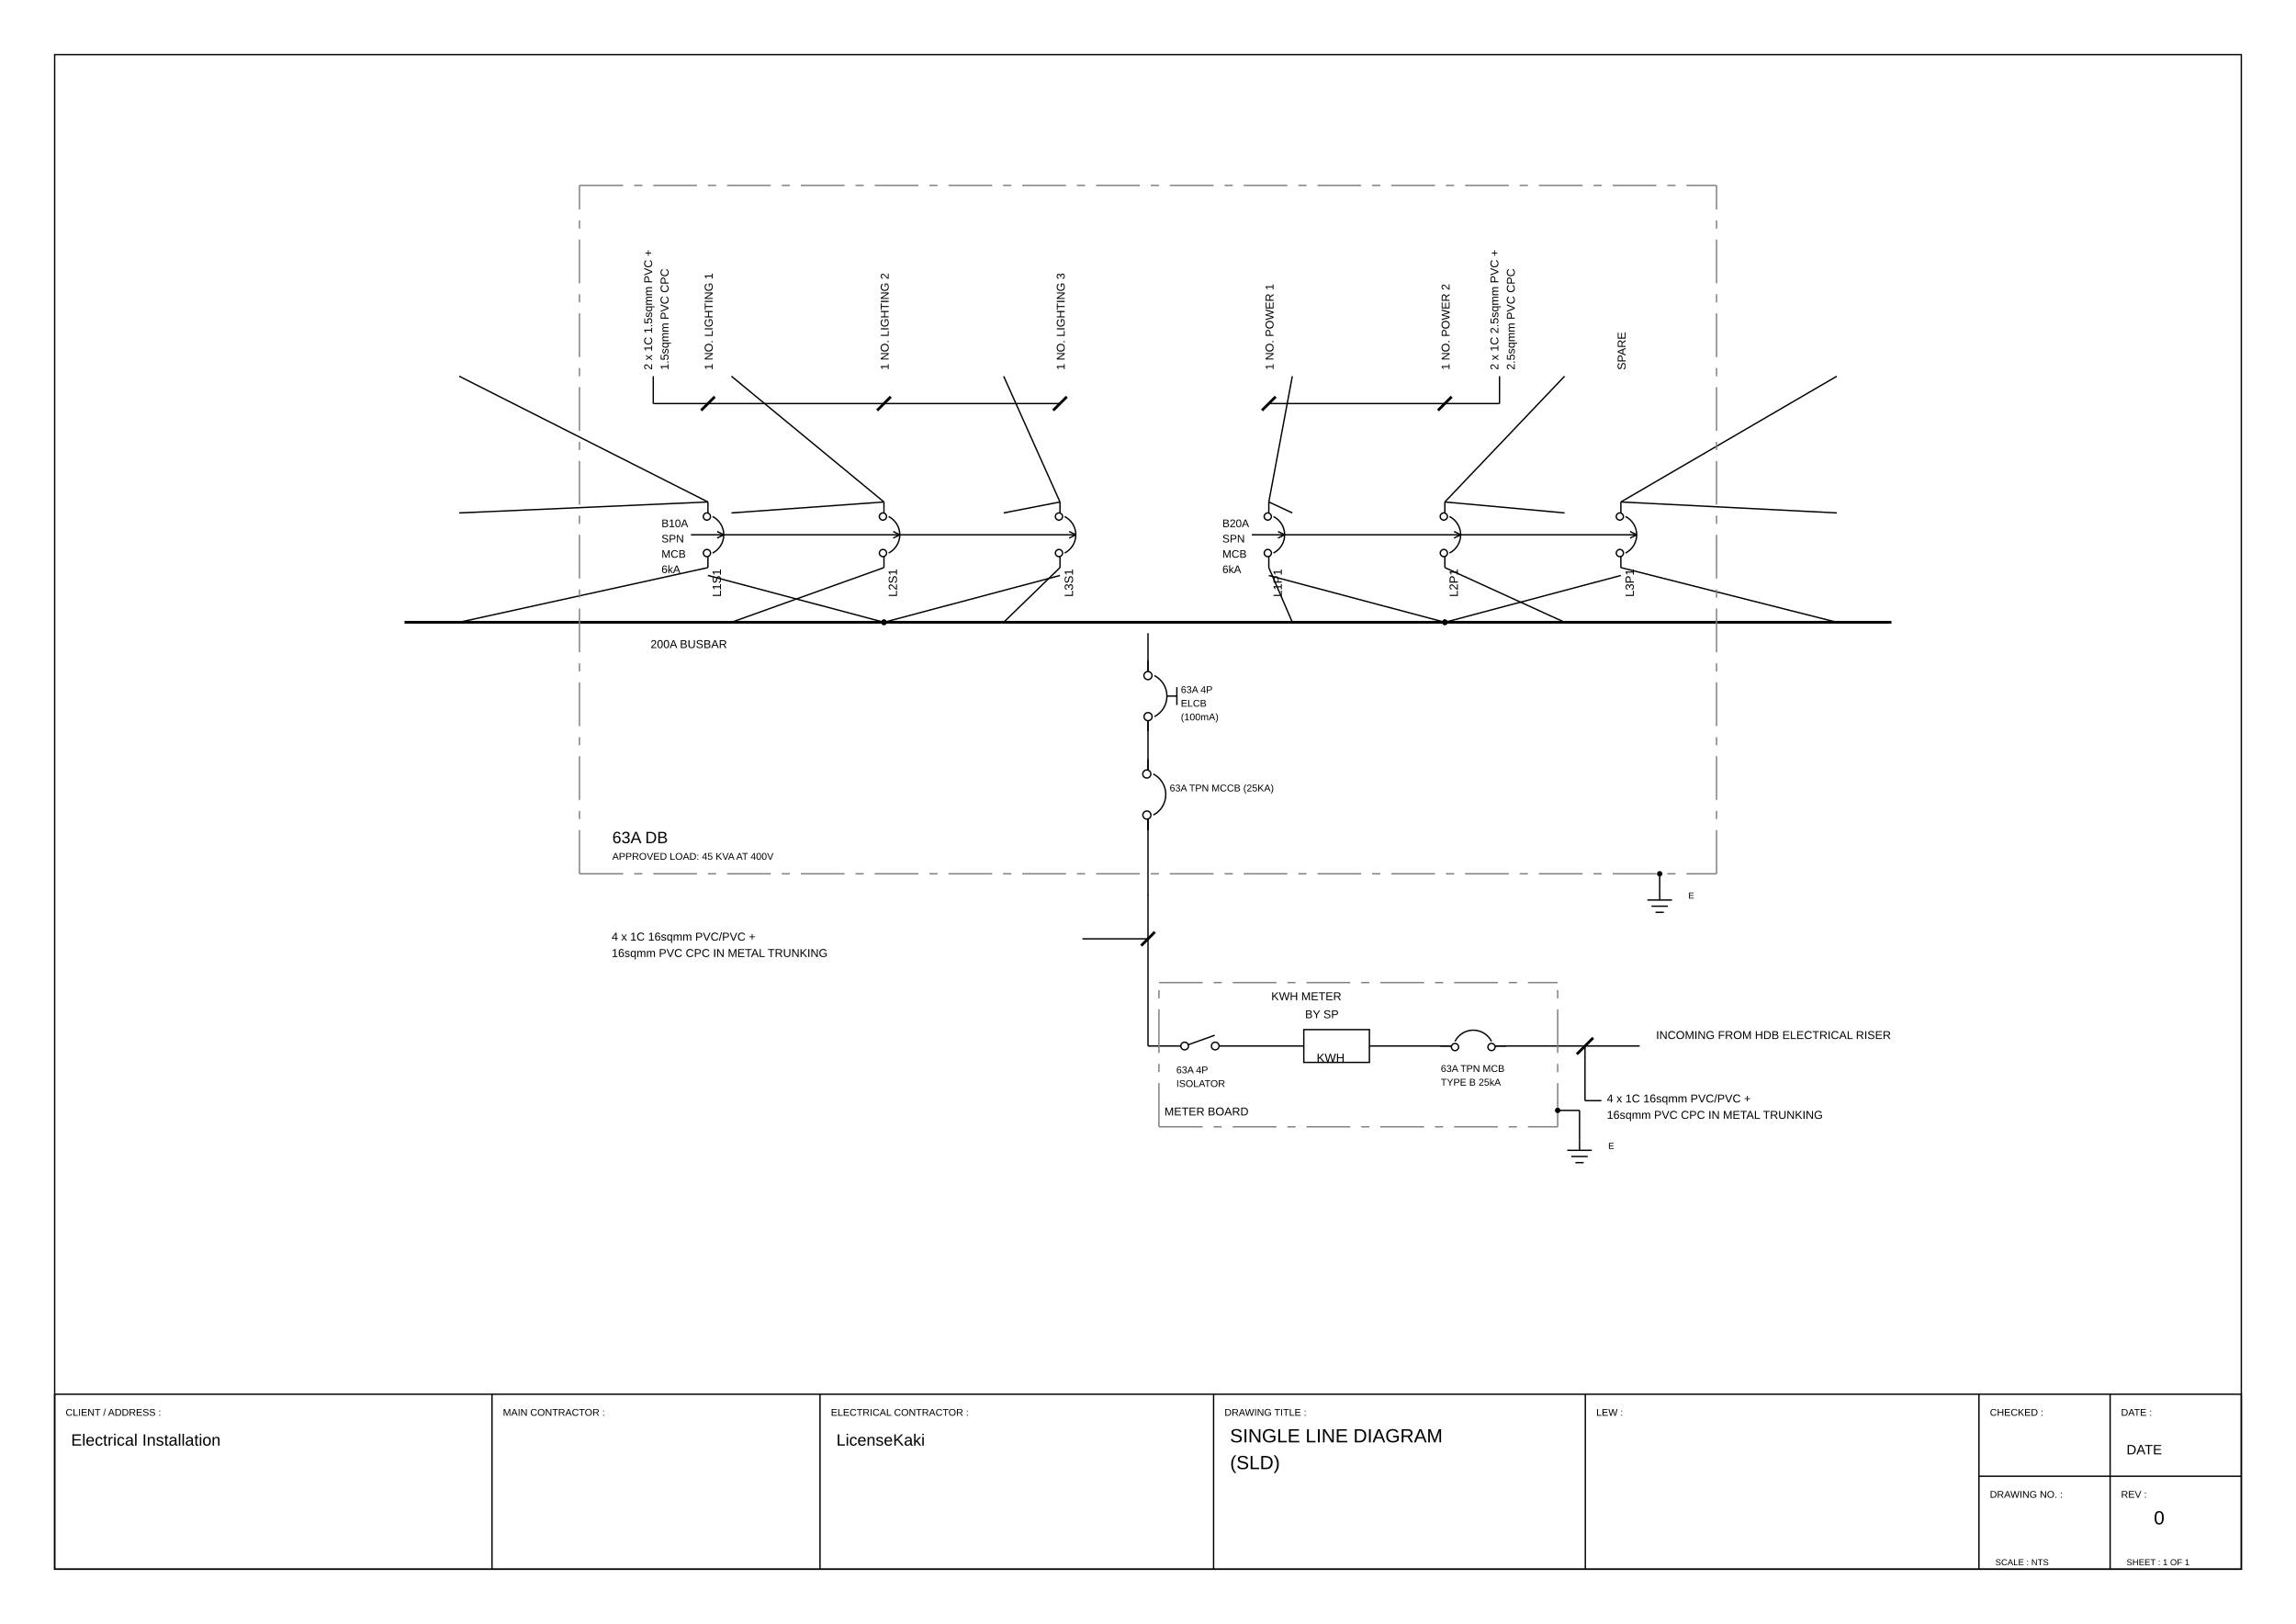
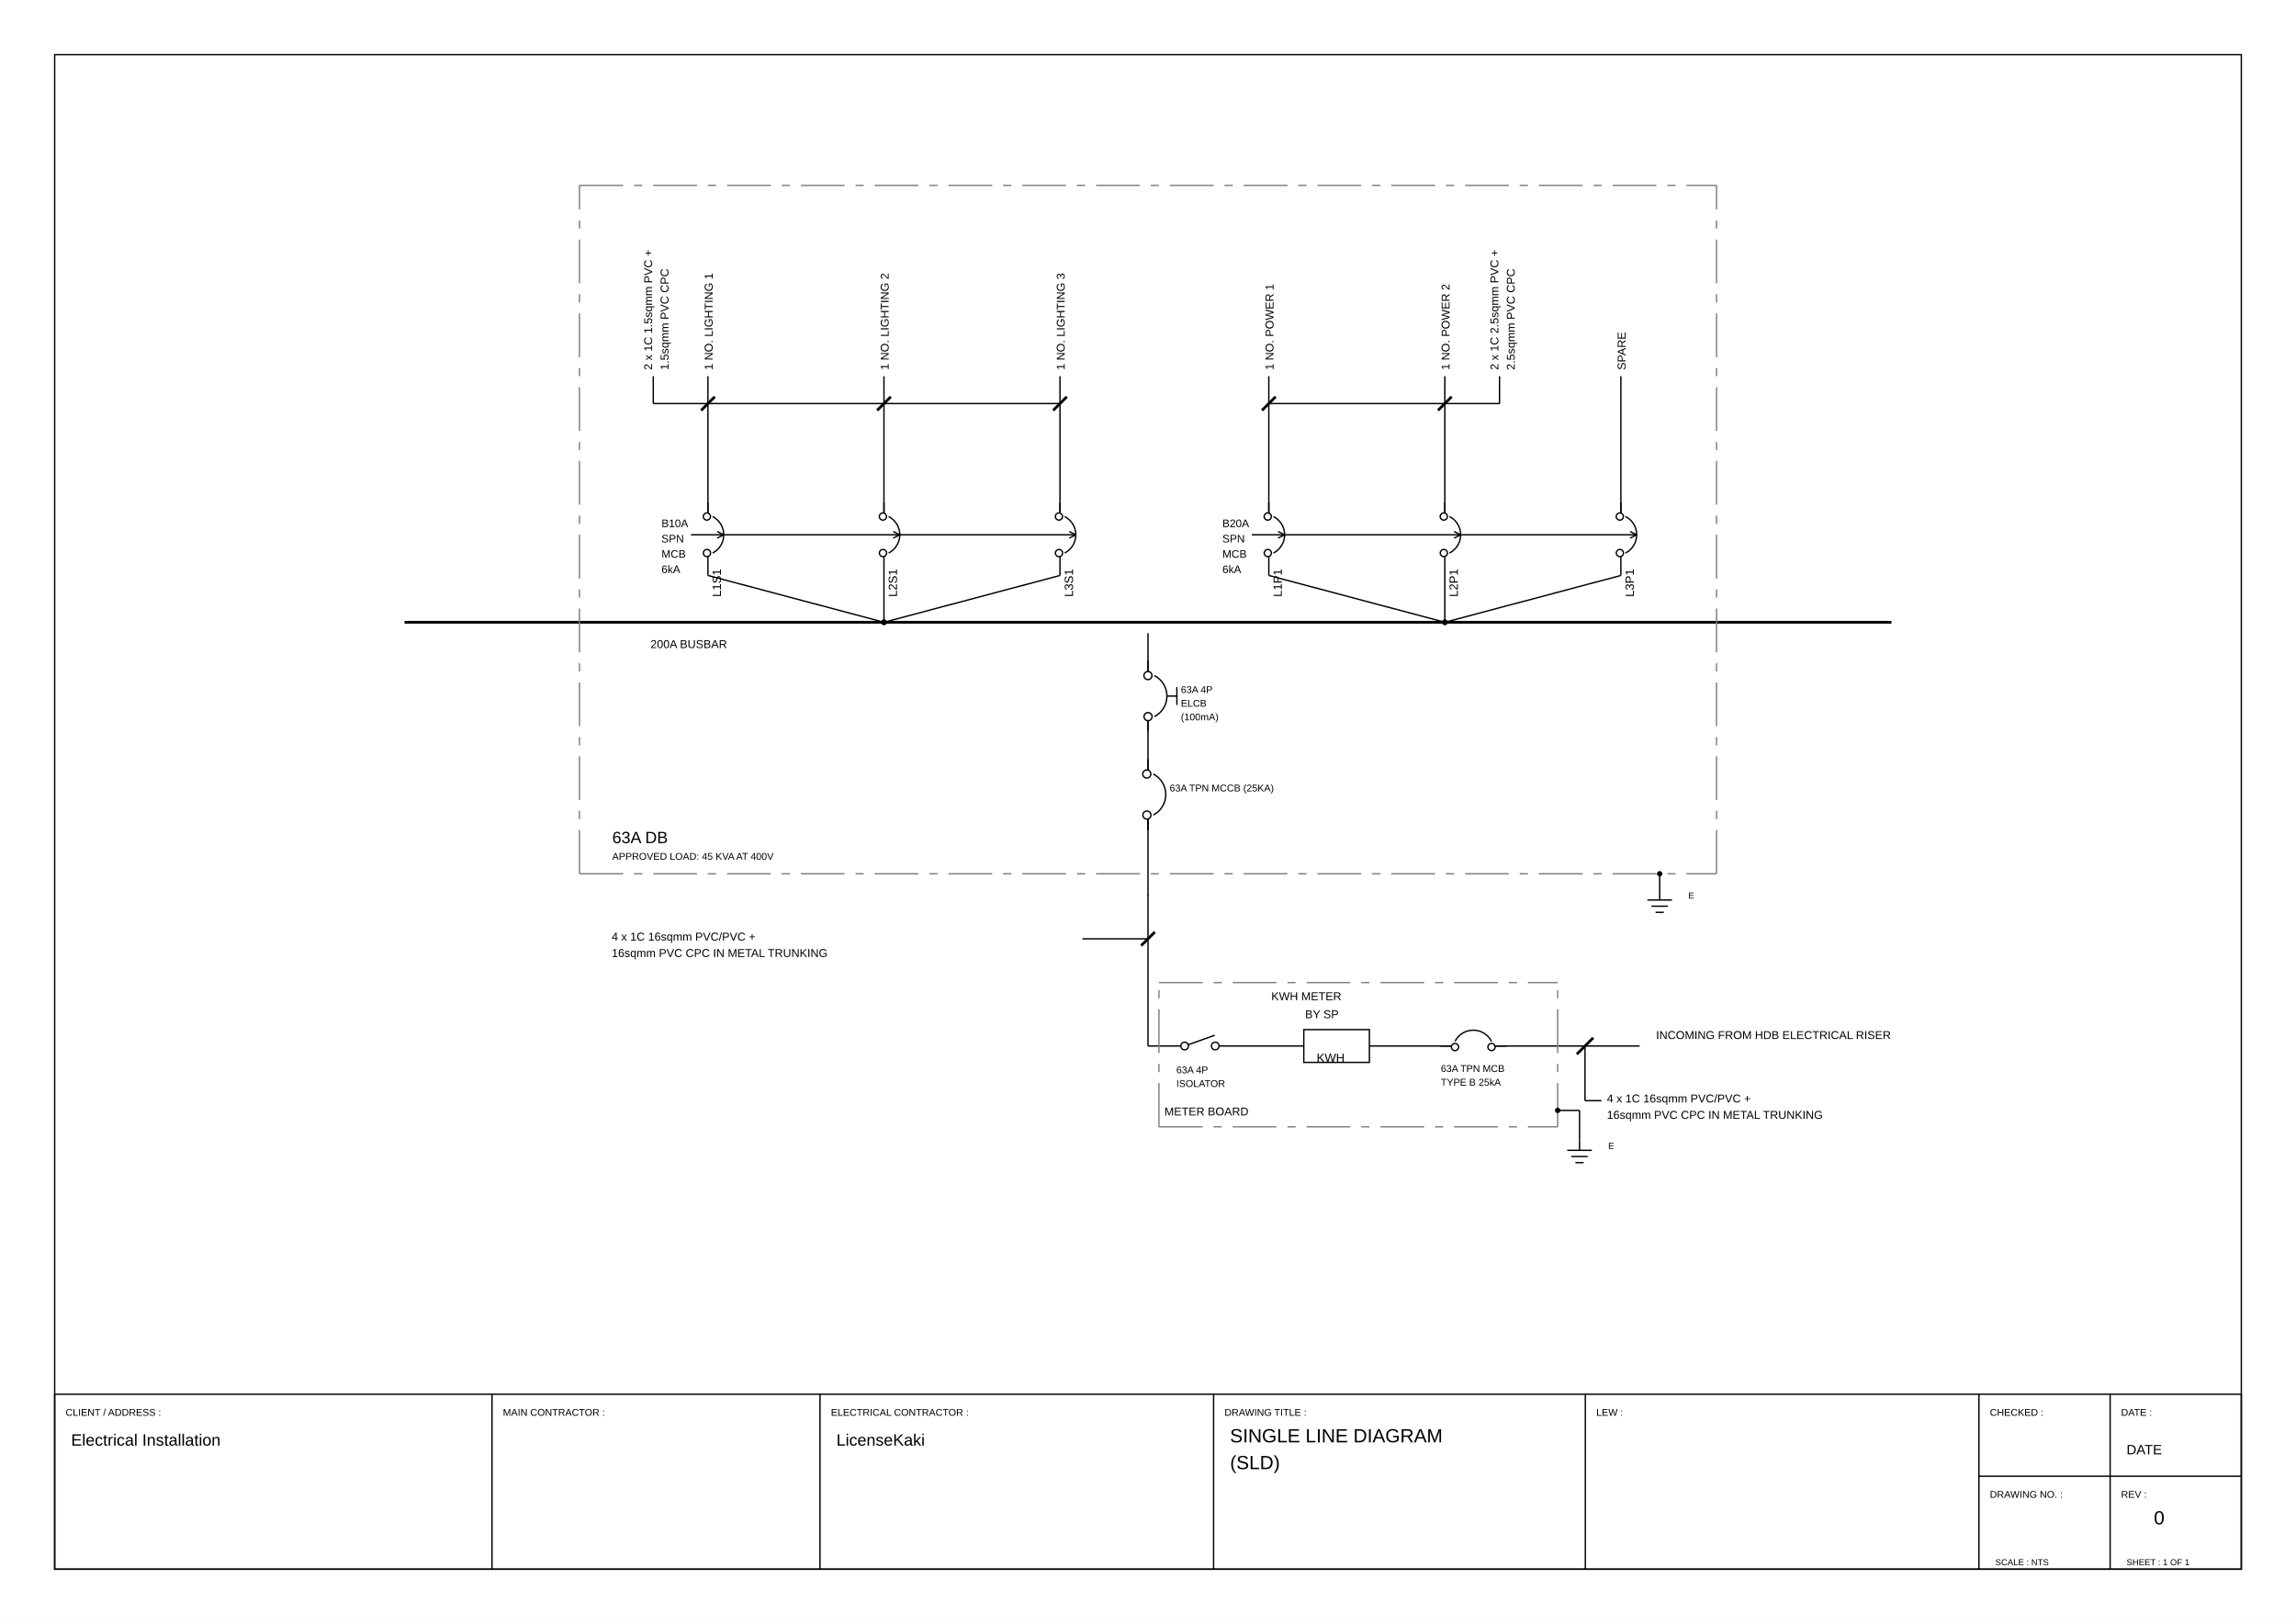
<svg xmlns="http://www.w3.org/2000/svg" viewBox="0 0 420.0 297.0" width="420.0mm" height="297.0mm">
  <rect width="420.0" height="297.0" fill="white" />
  <polygon points="10.00,287.00 410.00,287.00 410.00,10.00 10.00,10.00" stroke="#000000" stroke-width="0.25" fill="none" />
  <polygon points="10.00,287.00 410.00,287.00 410.00,255.00 10.00,255.00" stroke="#000000" stroke-width="0.25" fill="none" />
  <line x1="90.00" y1="255.00" x2="90.00" y2="287.00" stroke="#000000" stroke-width="0.25" fill="none" />
  <line x1="150.00" y1="255.00" x2="150.00" y2="287.00" stroke="#000000" stroke-width="0.25" fill="none" />
  <line x1="222.00" y1="255.00" x2="222.00" y2="287.00" stroke="#000000" stroke-width="0.25" fill="none" />
  <line x1="290.00" y1="255.00" x2="290.00" y2="287.00" stroke="#000000" stroke-width="0.25" fill="none" />
  <line x1="362.00" y1="255.00" x2="362.00" y2="287.00" stroke="#000000" stroke-width="0.25" fill="none" />
  <line x1="362.00" y1="270.00" x2="410.00" y2="270.00" stroke="#000000" stroke-width="0.25" fill="none" />
  <line x1="386.00" y1="255.00" x2="386.00" y2="287.00" stroke="#000000" stroke-width="0.25" fill="none" />
  <text x="12.00" y="258.94" font-family="Arial, Helvetica, sans-serif" font-size="1.8" fill="#000000">CLIENT / ADDRESS :</text>
  <text x="92.00" y="258.94" font-family="Arial, Helvetica, sans-serif" font-size="1.8" fill="#000000">MAIN CONTRACTOR :</text>
  <text x="152.00" y="258.94" font-family="Arial, Helvetica, sans-serif" font-size="1.8" fill="#000000">ELECTRICAL CONTRACTOR :</text>
  <text x="224.00" y="258.94" font-family="Arial, Helvetica, sans-serif" font-size="1.8" fill="#000000">DRAWING TITLE :</text>
  <text x="292.00" y="258.94" font-family="Arial, Helvetica, sans-serif" font-size="1.8" fill="#000000">LEW :</text>
  <text x="364.00" y="258.94" font-family="Arial, Helvetica, sans-serif" font-size="1.8" fill="#000000">CHECKED :</text>
  <text x="388.00" y="258.94" font-family="Arial, Helvetica, sans-serif" font-size="1.8" fill="#000000">DATE :</text>
  <text x="364.00" y="273.94" font-family="Arial, Helvetica, sans-serif" font-size="1.8" fill="#000000">DRAWING NO. :</text>
  <text x="388.00" y="273.94" font-family="Arial, Helvetica, sans-serif" font-size="1.8" fill="#000000">REV :</text>
  <circle cx="222.30" cy="191.31" r="0.70" stroke="#000000" stroke-width="0.25" fill="none" />
  <circle cx="216.70" cy="191.31" r="0.70" stroke="#000000" stroke-width="0.25" fill="none" />
  <polyline points="217.36,191.08 222.21,189.34" stroke="#000000" stroke-width="0.25" fill="none" />
  <text x="215.18" y="196.30" font-family="Arial, Helvetica, sans-serif" font-size="1.8" fill="#000000">
    <tspan x="215.18">63A 4P</tspan>
    <tspan x="215.18" dy="2.5">ISOLATOR</tspan>
  </text>
  <polygon points="238.50,188.31 250.50,188.31 250.50,194.31 238.50,194.31" stroke="#000000" stroke-width="0.25" fill="none" />
  <text x="240.84" y="194.23" font-family="Arial, Helvetica, sans-serif" font-size="2.2" fill="#000000">KWH</text>
  <text x="232.55" y="182.93" font-family="Arial, Helvetica, sans-serif" font-size="2.1" fill="#000000">KWH METER</text>
  <text x="238.74" y="186.23" font-family="Arial, Helvetica, sans-serif" font-size="2.1" fill="#000000">BY SP</text>
  <path d="M 272.84,190.46 A 3.75,3.75 0 0,0 266.16,190.46" stroke="#000000" stroke-width="0.25" fill="none" />
  <circle cx="266.16" cy="191.50" r="0.66" stroke="#000000" stroke-width="0.25" fill="none" />
  <circle cx="272.84" cy="191.49" r="0.66" stroke="#000000" stroke-width="0.25" fill="none" />
  <line x1="265.50" y1="191.31" x2="263.50" y2="191.31" stroke="#000000" stroke-width="0.25" fill="none" />
  <line x1="273.50" y1="191.31" x2="275.50" y2="191.31" stroke="#000000" stroke-width="0.25" fill="none" />
  <text x="263.56" y="196.05" font-family="Arial, Helvetica, sans-serif" font-size="1.8" fill="#000000">
    <tspan x="263.56">63A TPN MCB</tspan>
    <tspan x="263.56" dy="2.5">TYPE B 25kA</tspan>
  </text>
  <text x="302.94" y="190.03" font-family="Arial, Helvetica, sans-serif" font-size="2.1" fill="#000000">INCOMING FROM HDB ELECTRICAL RISER</text>
  <text x="293.94" y="201.63" font-family="Arial, Helvetica, sans-serif" font-size="2.1" fill="#000000">
    <tspan x="293.94">4 x 1C 16sqmm PVC/PVC +</tspan>
    <tspan x="293.94" dy="3.0">16sqmm PVC CPC IN METAL TRUNKING</tspan>
  </text>
  <text x="213.00" y="204.01" font-family="Arial, Helvetica, sans-serif" font-size="2.1" fill="#000000">METER BOARD</text>
  <line x1="288.94" y1="208.59" x2="288.94" y2="210.39" stroke="#000000" stroke-width="0.25" fill="none" />
  <line x1="286.69" y1="210.39" x2="291.19" y2="210.39" stroke="#000000" stroke-width="0.25" fill="none" />
  <line x1="287.44" y1="211.52" x2="290.44" y2="211.52" stroke="#000000" stroke-width="0.25" fill="none" />
  <line x1="288.19" y1="212.64" x2="289.69" y2="212.64" stroke="#000000" stroke-width="0.25" fill="none" />
  <text x="294.19" y="210.12" font-family="Arial, Helvetica, sans-serif" font-size="1.6" fill="#000000">E</text>
  <path d="M 210.96,149.07 A 4.22,4.22 0 0,0 210.96,141.56" stroke="#000000" stroke-width="0.25" fill="none" />
  <circle cx="209.78" cy="141.56" r="0.74" stroke="#000000" stroke-width="0.25" fill="none" />
  <circle cx="209.80" cy="149.07" r="0.74" stroke="#000000" stroke-width="0.25" fill="none" />
  <line x1="210.00" y1="149.81" x2="210.00" y2="151.81" stroke="#000000" stroke-width="0.25" fill="none" />
  <line x1="210.00" y1="140.81" x2="210.00" y2="138.81" stroke="#000000" stroke-width="0.25" fill="none" />
  <text x="213.96" y="144.75" font-family="Arial, Helvetica, sans-serif" font-size="1.8" fill="#000000">63A TPN MCCB (25KA)</text>
  <path d="M 211.17,131.07 A 4.22,4.22 0 0,0 211.17,123.56" stroke="#000000" stroke-width="0.25" fill="none" />
  <circle cx="209.99" cy="123.56" r="0.74" stroke="#000000" stroke-width="0.25" fill="none" />
  <circle cx="210.01" cy="131.07" r="0.74" stroke="#000000" stroke-width="0.25" fill="none" />
  <line x1="213.47" y1="127.31" x2="215.28" y2="127.31" stroke="#000000" stroke-width="0.25" fill="none" />
  <line x1="215.28" y1="128.95" x2="215.28" y2="125.67" stroke="#000000" stroke-width="0.25" fill="none" />
  <line x1="210.00" y1="131.81" x2="210.00" y2="133.81" stroke="#000000" stroke-width="0.25" fill="none" />
  <line x1="210.00" y1="122.81" x2="210.00" y2="120.81" stroke="#000000" stroke-width="0.25" fill="none" />
  <text x="216.01" y="126.75" font-family="Arial, Helvetica, sans-serif" font-size="1.8" fill="#000000">
    <tspan x="216.01">63A 4P</tspan>
    <tspan x="216.01" dy="2.5">ELCB </tspan>
    <tspan x="216.01" dy="2.5">(100mA)</tspan>
  </text>
  <line x1="74.00" y1="113.81" x2="346.00" y2="113.81" stroke="#000000" stroke-width="0.50" fill="none" />
  <text x="119.00" y="118.53" font-family="Arial, Helvetica, sans-serif" font-size="2.1" fill="#000000">200A BUSBAR</text>
  <text x="131.00" y="110.07" font-family="Arial, Helvetica, sans-serif" font-size="2.2" fill="#000000" transform="rotate(-90.0,131.00,109.19)">L1S1</text>
  <path d="M 130.35,101.15 A 3.75,3.75 0 0,0 130.35,94.47" stroke="#000000" stroke-width="0.25" fill="none" />
  <circle cx="129.31" cy="94.47" r="0.66" stroke="#000000" stroke-width="0.25" fill="none" />
  <circle cx="129.32" cy="101.15" r="0.66" stroke="#000000" stroke-width="0.25" fill="none" />
  <line x1="129.50" y1="101.81" x2="129.50" y2="103.81" stroke="#000000" stroke-width="0.25" fill="none" />
  <line x1="129.50" y1="93.81" x2="129.50" y2="91.81" stroke="#000000" stroke-width="0.25" fill="none" />
  <line x1="126.39" y1="97.81" x2="132.39" y2="97.81" stroke="#000000" stroke-width="0.25" fill="none" />
  <line x1="132.39" y1="97.81" x2="131.19" y2="97.21" stroke="#000000" stroke-width="0.25" fill="none" />
  <line x1="132.39" y1="97.81" x2="131.19" y2="98.41" stroke="#000000" stroke-width="0.25" fill="none" />
  <text x="121.00" y="96.41" font-family="Arial, Helvetica, sans-serif" font-size="2.0" fill="#000000">
    <tspan x="121.00">B10A</tspan>
    <tspan x="121.00" dy="2.8">SPN</tspan>
    <tspan x="121.00" dy="2.8">MCB</tspan>
    <tspan x="121.00" dy="2.8">6kA</tspan>
  </text>
  <text x="129.50" y="68.53" font-family="Arial, Helvetica, sans-serif" font-size="2.1" fill="#000000" transform="rotate(-90.0,129.50,67.67)">1 NO. LIGHTING 1</text>
  <text x="163.20" y="110.07" font-family="Arial, Helvetica, sans-serif" font-size="2.2" fill="#000000" transform="rotate(-90.0,163.20,109.19)">L2S1</text>
  <path d="M 162.55,101.15 A 3.75,3.75 0 0,0 162.55,94.47" stroke="#000000" stroke-width="0.25" fill="none" />
  <circle cx="161.51" cy="94.47" r="0.66" stroke="#000000" stroke-width="0.25" fill="none" />
  <circle cx="161.52" cy="101.15" r="0.66" stroke="#000000" stroke-width="0.25" fill="none" />
  <line x1="161.70" y1="101.81" x2="161.70" y2="103.81" stroke="#000000" stroke-width="0.25" fill="none" />
  <line x1="161.70" y1="93.81" x2="161.70" y2="91.81" stroke="#000000" stroke-width="0.25" fill="none" />
  <line x1="132.39" y1="97.81" x2="164.59" y2="97.81" stroke="#000000" stroke-width="0.25" fill="none" />
  <line x1="164.59" y1="97.81" x2="163.39" y2="97.21" stroke="#000000" stroke-width="0.25" fill="none" />
  <line x1="164.59" y1="97.81" x2="163.39" y2="98.41" stroke="#000000" stroke-width="0.25" fill="none" />
  <text x="161.70" y="68.53" font-family="Arial, Helvetica, sans-serif" font-size="2.1" fill="#000000" transform="rotate(-90.0,161.70,67.67)">1 NO. LIGHTING 2</text>
  <text x="195.40" y="110.07" font-family="Arial, Helvetica, sans-serif" font-size="2.2" fill="#000000" transform="rotate(-90.0,195.40,109.19)">L3S1</text>
  <path d="M 194.75,101.15 A 3.75,3.75 0 0,0 194.75,94.47" stroke="#000000" stroke-width="0.25" fill="none" />
  <circle cx="193.71" cy="94.47" r="0.66" stroke="#000000" stroke-width="0.25" fill="none" />
  <circle cx="193.72" cy="101.15" r="0.66" stroke="#000000" stroke-width="0.25" fill="none" />
  <line x1="193.90" y1="101.81" x2="193.90" y2="103.81" stroke="#000000" stroke-width="0.25" fill="none" />
  <line x1="193.90" y1="93.81" x2="193.90" y2="91.81" stroke="#000000" stroke-width="0.25" fill="none" />
  <line x1="164.59" y1="97.81" x2="196.79" y2="97.81" stroke="#000000" stroke-width="0.25" fill="none" />
  <line x1="196.79" y1="97.81" x2="195.59" y2="97.21" stroke="#000000" stroke-width="0.25" fill="none" />
  <line x1="196.79" y1="97.81" x2="195.59" y2="98.41" stroke="#000000" stroke-width="0.25" fill="none" />
  <text x="193.90" y="68.53" font-family="Arial, Helvetica, sans-serif" font-size="2.1" fill="#000000" transform="rotate(-90.0,193.90,67.67)">1 NO. LIGHTING 3</text>
  <text x="233.60" y="110.07" font-family="Arial, Helvetica, sans-serif" font-size="2.2" fill="#000000" transform="rotate(-90.0,233.60,109.19)">L1P1</text>
  <path d="M 232.95,101.15 A 3.75,3.75 0 0,0 232.95,94.47" stroke="#000000" stroke-width="0.25" fill="none" />
  <circle cx="231.91" cy="94.47" r="0.66" stroke="#000000" stroke-width="0.25" fill="none" />
  <circle cx="231.92" cy="101.15" r="0.66" stroke="#000000" stroke-width="0.25" fill="none" />
  <line x1="232.10" y1="101.81" x2="232.10" y2="103.81" stroke="#000000" stroke-width="0.25" fill="none" />
  <line x1="232.10" y1="93.81" x2="232.10" y2="91.81" stroke="#000000" stroke-width="0.25" fill="none" />
  <line x1="228.99" y1="97.81" x2="234.99" y2="97.81" stroke="#000000" stroke-width="0.25" fill="none" />
  <line x1="234.99" y1="97.81" x2="233.79" y2="97.21" stroke="#000000" stroke-width="0.25" fill="none" />
  <line x1="234.99" y1="97.81" x2="233.79" y2="98.41" stroke="#000000" stroke-width="0.25" fill="none" />
  <text x="223.60" y="96.41" font-family="Arial, Helvetica, sans-serif" font-size="2.0" fill="#000000">
    <tspan x="223.60">B20A</tspan>
    <tspan x="223.60" dy="2.8">SPN</tspan>
    <tspan x="223.60" dy="2.8">MCB</tspan>
    <tspan x="223.60" dy="2.8">6kA</tspan>
  </text>
  <text x="232.10" y="68.53" font-family="Arial, Helvetica, sans-serif" font-size="2.1" fill="#000000" transform="rotate(-90.0,232.10,67.67)">1 NO. POWER 1</text>
  <text x="265.80" y="110.07" font-family="Arial, Helvetica, sans-serif" font-size="2.2" fill="#000000" transform="rotate(-90.0,265.80,109.19)">L2P1</text>
  <path d="M 265.15,101.15 A 3.75,3.75 0 0,0 265.15,94.47" stroke="#000000" stroke-width="0.25" fill="none" />
  <circle cx="264.11" cy="94.47" r="0.66" stroke="#000000" stroke-width="0.25" fill="none" />
  <circle cx="264.12" cy="101.15" r="0.66" stroke="#000000" stroke-width="0.25" fill="none" />
  <line x1="264.30" y1="101.81" x2="264.30" y2="103.81" stroke="#000000" stroke-width="0.25" fill="none" />
  <line x1="264.30" y1="93.81" x2="264.30" y2="91.81" stroke="#000000" stroke-width="0.25" fill="none" />
  <line x1="234.99" y1="97.81" x2="267.19" y2="97.81" stroke="#000000" stroke-width="0.25" fill="none" />
  <line x1="267.19" y1="97.81" x2="265.99" y2="97.21" stroke="#000000" stroke-width="0.25" fill="none" />
  <line x1="267.19" y1="97.81" x2="265.99" y2="98.41" stroke="#000000" stroke-width="0.25" fill="none" />
  <text x="264.30" y="68.53" font-family="Arial, Helvetica, sans-serif" font-size="2.1" fill="#000000" transform="rotate(-90.0,264.30,67.67)">1 NO. POWER 2</text>
  <text x="298.00" y="110.07" font-family="Arial, Helvetica, sans-serif" font-size="2.2" fill="#000000" transform="rotate(-90.0,298.00,109.19)">L3P1</text>
  <path d="M 297.35,101.15 A 3.75,3.75 0 0,0 297.35,94.47" stroke="#000000" stroke-width="0.25" fill="none" />
  <circle cx="296.31" cy="94.47" r="0.66" stroke="#000000" stroke-width="0.25" fill="none" />
  <circle cx="296.32" cy="101.15" r="0.66" stroke="#000000" stroke-width="0.25" fill="none" />
  <line x1="296.50" y1="101.81" x2="296.50" y2="103.81" stroke="#000000" stroke-width="0.25" fill="none" />
  <line x1="296.50" y1="93.81" x2="296.50" y2="91.81" stroke="#000000" stroke-width="0.25" fill="none" />
  <line x1="267.19" y1="97.81" x2="299.39" y2="97.81" stroke="#000000" stroke-width="0.25" fill="none" />
  <line x1="299.39" y1="97.81" x2="298.19" y2="97.21" stroke="#000000" stroke-width="0.25" fill="none" />
  <line x1="299.39" y1="97.81" x2="298.19" y2="98.41" stroke="#000000" stroke-width="0.25" fill="none" />
  <text x="296.50" y="68.53" font-family="Arial, Helvetica, sans-serif" font-size="2.1" fill="#000000" transform="rotate(-90.0,296.50,67.67)">SPARE</text>
  <text x="118.43" y="68.53" font-family="Arial, Helvetica, sans-serif" font-size="2.1" fill="#000000" transform="rotate(-90.0,118.43,67.67)">2 x 1C 1.5sqmm PVC +</text>
  <text x="121.43" y="68.53" font-family="Arial, Helvetica, sans-serif" font-size="2.1" fill="#000000" transform="rotate(-90.0,121.43,67.67)">1.5sqmm PVC CPC</text>
  <text x="273.23" y="68.53" font-family="Arial, Helvetica, sans-serif" font-size="2.1" fill="#000000" transform="rotate(-90.0,273.23,67.67)">2 x 1C 2.5sqmm PVC +</text>
  <text x="276.23" y="68.53" font-family="Arial, Helvetica, sans-serif" font-size="2.1" fill="#000000" transform="rotate(-90.0,276.23,67.67)">2.5sqmm PVC CPC</text>
  <text x="112.00" y="154.21" font-family="Arial, Helvetica, sans-serif" font-size="3.0" fill="#000000">63A DB</text>
  <text x="112.00" y="157.25" font-family="Arial, Helvetica, sans-serif" font-size="1.8" fill="#000000">APPROVED LOAD: 45 KVA AT 400V</text>
  <line x1="303.60" y1="162.81" x2="303.60" y2="164.61" stroke="#000000" stroke-width="0.25" fill="none" />
  <line x1="301.35" y1="164.61" x2="305.85" y2="164.61" stroke="#000000" stroke-width="0.25" fill="none" />
  <line x1="302.10" y1="165.74" x2="305.10" y2="165.74" stroke="#000000" stroke-width="0.25" fill="none" />
  <line x1="302.85" y1="166.86" x2="304.35" y2="166.86" stroke="#000000" stroke-width="0.25" fill="none" />
  <text x="308.85" y="164.34" font-family="Arial, Helvetica, sans-serif" font-size="1.6" fill="#000000">E</text>
  <text x="111.89" y="172.03" font-family="Arial, Helvetica, sans-serif" font-size="2.1" fill="#000000">
    <tspan x="111.89">4 x 1C 16sqmm PVC/PVC +</tspan>
    <tspan x="111.89" dy="3.0">16sqmm PVC CPC IN METAL TRUNKING</tspan>
  </text>
  <line x1="210.00" y1="191.31" x2="216.00" y2="191.31" stroke="#000000" stroke-width="0.25" fill="none" />
  <line x1="223.00" y1="191.31" x2="238.50" y2="191.31" stroke="#000000" stroke-width="0.25" fill="none" />
  <line x1="250.50" y1="191.31" x2="265.50" y2="191.31" stroke="#000000" stroke-width="0.25" fill="none" />
  <line x1="273.50" y1="191.31" x2="299.94" y2="191.31" stroke="#000000" stroke-width="0.25" fill="none" />
  <line x1="288.44" y1="192.81" x2="291.44" y2="189.81" stroke="#000000" stroke-width="0.50" fill="none" />
  <line x1="289.94" y1="191.31" x2="289.94" y2="201.31" stroke="#000000" stroke-width="0.25" fill="none" />
  <line x1="289.94" y1="201.31" x2="292.94" y2="201.31" stroke="#000000" stroke-width="0.25" fill="none" />
  <line x1="210.00" y1="191.31" x2="210.00" y2="163.71" stroke="#000000" stroke-width="0.25" fill="none" />
  <line x1="208.75" y1="172.96" x2="211.25" y2="170.46" stroke="#000000" stroke-width="0.50" fill="none" />
  <line x1="210.00" y1="171.71" x2="198.00" y2="171.71" stroke="#000000" stroke-width="0.25" fill="none" />
  <line x1="284.94" y1="203.09" x2="288.94" y2="203.09" stroke="#000000" stroke-width="0.25" fill="none" />
  <line x1="288.94" y1="203.09" x2="288.94" y2="208.59" stroke="#000000" stroke-width="0.25" fill="none" />
  <line x1="210.00" y1="163.81" x2="210.00" y2="149.81" stroke="#000000" stroke-width="0.25" fill="none" />
  <line x1="210.00" y1="151.81" x2="210.00" y2="149.81" stroke="#000000" stroke-width="0.25" fill="none" />
  <line x1="210.00" y1="140.81" x2="210.00" y2="138.81" stroke="#000000" stroke-width="0.25" fill="none" />
  <line x1="210.00" y1="138.81" x2="210.00" y2="133.81" stroke="#000000" stroke-width="0.25" fill="none" />
  <line x1="210.00" y1="133.81" x2="210.00" y2="131.81" stroke="#000000" stroke-width="0.25" fill="none" />
  <line x1="210.00" y1="122.81" x2="210.00" y2="120.81" stroke="#000000" stroke-width="0.25" fill="none" />
  <line x1="210.00" y1="120.81" x2="210.00" y2="115.81" stroke="#000000" stroke-width="0.25" fill="none" />
-   <line x1="84.00" y1="113.81" x2="129.50" y2="103.81" stroke="#000000" stroke-width="0.25" fill="none" />
-   <line x1="84.00" y1="93.81" x2="129.50" y2="91.81" stroke="#000000" stroke-width="0.25" fill="none" />
-   <line x1="129.50" y1="91.81" x2="84.00" y2="68.81" stroke="#000000" stroke-width="0.25" fill="none" />
-   <line x1="133.80" y1="113.81" x2="161.70" y2="103.81" stroke="#000000" stroke-width="0.25" fill="none" />
-   <line x1="133.80" y1="93.81" x2="161.70" y2="91.81" stroke="#000000" stroke-width="0.25" fill="none" />
-   <line x1="161.70" y1="91.81" x2="133.80" y2="68.81" stroke="#000000" stroke-width="0.25" fill="none" />
-   <line x1="183.60" y1="113.81" x2="193.90" y2="103.81" stroke="#000000" stroke-width="0.25" fill="none" />
-   <line x1="183.60" y1="93.81" x2="193.90" y2="91.81" stroke="#000000" stroke-width="0.25" fill="none" />
-   <line x1="193.90" y1="91.81" x2="183.60" y2="68.81" stroke="#000000" stroke-width="0.25" fill="none" />
-   <line x1="236.40" y1="113.81" x2="232.10" y2="103.81" stroke="#000000" stroke-width="0.25" fill="none" />
-   <line x1="236.40" y1="93.81" x2="232.10" y2="91.81" stroke="#000000" stroke-width="0.25" fill="none" />
-   <line x1="232.10" y1="91.81" x2="236.40" y2="68.81" stroke="#000000" stroke-width="0.25" fill="none" />
-   <line x1="286.20" y1="113.81" x2="264.30" y2="103.81" stroke="#000000" stroke-width="0.25" fill="none" />
-   <line x1="286.20" y1="93.81" x2="264.30" y2="91.81" stroke="#000000" stroke-width="0.25" fill="none" />
-   <line x1="264.30" y1="91.81" x2="286.20" y2="68.81" stroke="#000000" stroke-width="0.25" fill="none" />
-   <line x1="336.00" y1="113.81" x2="296.50" y2="103.81" stroke="#000000" stroke-width="0.25" fill="none" />
-   <line x1="336.00" y1="93.81" x2="296.50" y2="91.81" stroke="#000000" stroke-width="0.25" fill="none" />
-   <line x1="296.50" y1="91.81" x2="336.00" y2="68.81" stroke="#000000" stroke-width="0.25" fill="none" />
+   <line x1="129.50" y1="105.25" x2="129.50" y2="103.81" stroke="#000000" stroke-width="0.25" fill="none" />
+   <line x1="129.50" y1="93.81" x2="129.50" y2="91.81" stroke="#000000" stroke-width="0.25" fill="none" />
+   <line x1="129.50" y1="91.81" x2="129.50" y2="68.81" stroke="#000000" stroke-width="0.25" fill="none" />
+   <line x1="161.70" y1="113.81" x2="161.70" y2="103.81" stroke="#000000" stroke-width="0.25" fill="none" />
+   <line x1="161.70" y1="93.81" x2="161.70" y2="91.81" stroke="#000000" stroke-width="0.25" fill="none" />
+   <line x1="161.70" y1="91.81" x2="161.70" y2="68.81" stroke="#000000" stroke-width="0.25" fill="none" />
+   <line x1="193.90" y1="105.25" x2="193.90" y2="103.81" stroke="#000000" stroke-width="0.25" fill="none" />
+   <line x1="193.90" y1="93.81" x2="193.90" y2="91.81" stroke="#000000" stroke-width="0.25" fill="none" />
+   <line x1="193.90" y1="91.81" x2="193.90" y2="68.81" stroke="#000000" stroke-width="0.25" fill="none" />
+   <line x1="232.10" y1="105.25" x2="232.10" y2="103.81" stroke="#000000" stroke-width="0.25" fill="none" />
+   <line x1="232.10" y1="93.81" x2="232.10" y2="91.81" stroke="#000000" stroke-width="0.25" fill="none" />
+   <line x1="232.10" y1="91.81" x2="232.10" y2="68.81" stroke="#000000" stroke-width="0.25" fill="none" />
+   <line x1="264.30" y1="113.81" x2="264.30" y2="103.81" stroke="#000000" stroke-width="0.25" fill="none" />
+   <line x1="264.30" y1="93.81" x2="264.30" y2="91.81" stroke="#000000" stroke-width="0.25" fill="none" />
+   <line x1="264.30" y1="91.81" x2="264.30" y2="68.81" stroke="#000000" stroke-width="0.25" fill="none" />
+   <line x1="296.50" y1="105.25" x2="296.50" y2="103.81" stroke="#000000" stroke-width="0.25" fill="none" />
+   <line x1="296.50" y1="93.81" x2="296.50" y2="91.81" stroke="#000000" stroke-width="0.25" fill="none" />
+   <line x1="296.50" y1="91.81" x2="296.50" y2="68.81" stroke="#000000" stroke-width="0.25" fill="none" />
  <line x1="119.50" y1="73.81" x2="193.90" y2="73.81" stroke="#000000" stroke-width="0.25" fill="none" />
  <line x1="128.25" y1="75.06" x2="130.75" y2="72.56" stroke="#000000" stroke-width="0.50" fill="none" />
  <line x1="160.45" y1="75.06" x2="162.95" y2="72.56" stroke="#000000" stroke-width="0.50" fill="none" />
  <line x1="192.65" y1="75.06" x2="195.15" y2="72.56" stroke="#000000" stroke-width="0.50" fill="none" />
  <line x1="119.50" y1="73.81" x2="119.50" y2="68.81" stroke="#000000" stroke-width="0.25" fill="none" />
  <line x1="232.10" y1="73.81" x2="274.30" y2="73.81" stroke="#000000" stroke-width="0.25" fill="none" />
  <line x1="230.85" y1="75.06" x2="233.35" y2="72.56" stroke="#000000" stroke-width="0.50" fill="none" />
  <line x1="263.05" y1="75.06" x2="265.55" y2="72.56" stroke="#000000" stroke-width="0.50" fill="none" />
  <line x1="274.30" y1="73.81" x2="274.30" y2="68.81" stroke="#000000" stroke-width="0.25" fill="none" />
  <line x1="303.60" y1="159.81" x2="303.60" y2="162.81" stroke="#000000" stroke-width="0.25" fill="none" />
  <line x1="161.70" y1="113.81" x2="129.50" y2="105.25" stroke="#000000" stroke-width="0.25" fill="none" />
  <line x1="161.70" y1="113.81" x2="193.90" y2="105.25" stroke="#000000" stroke-width="0.25" fill="none" />
  <line x1="264.30" y1="113.81" x2="232.10" y2="105.25" stroke="#000000" stroke-width="0.25" fill="none" />
  <line x1="264.30" y1="113.81" x2="296.50" y2="105.25" stroke="#000000" stroke-width="0.25" fill="none" />
  <line x1="212.00" y1="206.09" x2="220.00" y2="206.09" stroke="#808080" stroke-width="0.25" fill="none" />
  <line x1="222.00" y1="206.09" x2="223.50" y2="206.09" stroke="#808080" stroke-width="0.25" fill="none" />
  <line x1="225.50" y1="206.09" x2="233.50" y2="206.09" stroke="#808080" stroke-width="0.25" fill="none" />
  <line x1="235.50" y1="206.09" x2="237.00" y2="206.09" stroke="#808080" stroke-width="0.25" fill="none" />
  <line x1="239.00" y1="206.09" x2="247.00" y2="206.09" stroke="#808080" stroke-width="0.25" fill="none" />
  <line x1="249.00" y1="206.09" x2="250.50" y2="206.09" stroke="#808080" stroke-width="0.25" fill="none" />
  <line x1="252.50" y1="206.09" x2="260.50" y2="206.09" stroke="#808080" stroke-width="0.25" fill="none" />
  <line x1="262.50" y1="206.09" x2="264.00" y2="206.09" stroke="#808080" stroke-width="0.25" fill="none" />
  <line x1="266.00" y1="206.09" x2="274.00" y2="206.09" stroke="#808080" stroke-width="0.25" fill="none" />
  <line x1="276.00" y1="206.09" x2="277.50" y2="206.09" stroke="#808080" stroke-width="0.25" fill="none" />
  <line x1="279.50" y1="206.09" x2="284.94" y2="206.09" stroke="#808080" stroke-width="0.25" fill="none" />
  <line x1="212.00" y1="179.71" x2="220.00" y2="179.71" stroke="#808080" stroke-width="0.25" fill="none" />
  <line x1="222.00" y1="179.71" x2="223.50" y2="179.71" stroke="#808080" stroke-width="0.25" fill="none" />
  <line x1="225.50" y1="179.71" x2="233.50" y2="179.71" stroke="#808080" stroke-width="0.25" fill="none" />
  <line x1="235.50" y1="179.71" x2="237.00" y2="179.71" stroke="#808080" stroke-width="0.25" fill="none" />
  <line x1="239.00" y1="179.71" x2="247.00" y2="179.71" stroke="#808080" stroke-width="0.25" fill="none" />
  <line x1="249.00" y1="179.71" x2="250.50" y2="179.71" stroke="#808080" stroke-width="0.25" fill="none" />
  <line x1="252.50" y1="179.71" x2="260.50" y2="179.71" stroke="#808080" stroke-width="0.25" fill="none" />
  <line x1="262.50" y1="179.71" x2="264.00" y2="179.71" stroke="#808080" stroke-width="0.25" fill="none" />
  <line x1="266.00" y1="179.71" x2="274.00" y2="179.71" stroke="#808080" stroke-width="0.25" fill="none" />
  <line x1="276.00" y1="179.71" x2="277.50" y2="179.71" stroke="#808080" stroke-width="0.25" fill="none" />
  <line x1="279.50" y1="179.71" x2="284.94" y2="179.71" stroke="#808080" stroke-width="0.25" fill="none" />
  <line x1="212.00" y1="206.09" x2="212.00" y2="198.09" stroke="#808080" stroke-width="0.25" fill="none" />
  <line x1="212.00" y1="196.09" x2="212.00" y2="194.59" stroke="#808080" stroke-width="0.25" fill="none" />
  <line x1="212.00" y1="192.59" x2="212.00" y2="184.59" stroke="#808080" stroke-width="0.25" fill="none" />
  <line x1="212.00" y1="182.59" x2="212.00" y2="181.09" stroke="#808080" stroke-width="0.25" fill="none" />
  <line x1="284.94" y1="206.09" x2="284.94" y2="198.09" stroke="#808080" stroke-width="0.25" fill="none" />
  <line x1="284.94" y1="196.09" x2="284.94" y2="194.59" stroke="#808080" stroke-width="0.25" fill="none" />
  <line x1="284.94" y1="192.59" x2="284.94" y2="184.59" stroke="#808080" stroke-width="0.25" fill="none" />
  <line x1="284.94" y1="182.59" x2="284.94" y2="181.09" stroke="#808080" stroke-width="0.25" fill="none" />
  <line x1="106.00" y1="159.81" x2="114.00" y2="159.81" stroke="#808080" stroke-width="0.25" fill="none" />
  <line x1="116.00" y1="159.81" x2="117.50" y2="159.81" stroke="#808080" stroke-width="0.25" fill="none" />
  <line x1="119.50" y1="159.81" x2="127.50" y2="159.81" stroke="#808080" stroke-width="0.25" fill="none" />
  <line x1="129.50" y1="159.81" x2="131.00" y2="159.81" stroke="#808080" stroke-width="0.25" fill="none" />
  <line x1="133.00" y1="159.81" x2="141.00" y2="159.81" stroke="#808080" stroke-width="0.25" fill="none" />
  <line x1="143.00" y1="159.81" x2="144.50" y2="159.81" stroke="#808080" stroke-width="0.25" fill="none" />
  <line x1="146.50" y1="159.81" x2="154.50" y2="159.81" stroke="#808080" stroke-width="0.25" fill="none" />
  <line x1="156.50" y1="159.81" x2="158.00" y2="159.81" stroke="#808080" stroke-width="0.25" fill="none" />
  <line x1="160.00" y1="159.81" x2="168.00" y2="159.81" stroke="#808080" stroke-width="0.25" fill="none" />
  <line x1="170.00" y1="159.81" x2="171.50" y2="159.81" stroke="#808080" stroke-width="0.25" fill="none" />
  <line x1="173.50" y1="159.81" x2="181.50" y2="159.81" stroke="#808080" stroke-width="0.25" fill="none" />
  <line x1="183.50" y1="159.81" x2="185.00" y2="159.81" stroke="#808080" stroke-width="0.25" fill="none" />
  <line x1="187.00" y1="159.81" x2="195.00" y2="159.81" stroke="#808080" stroke-width="0.25" fill="none" />
  <line x1="197.00" y1="159.81" x2="198.50" y2="159.81" stroke="#808080" stroke-width="0.25" fill="none" />
  <line x1="200.50" y1="159.81" x2="208.50" y2="159.81" stroke="#808080" stroke-width="0.25" fill="none" />
  <line x1="210.50" y1="159.81" x2="212.00" y2="159.81" stroke="#808080" stroke-width="0.25" fill="none" />
  <line x1="214.00" y1="159.81" x2="222.00" y2="159.81" stroke="#808080" stroke-width="0.25" fill="none" />
  <line x1="224.00" y1="159.81" x2="225.50" y2="159.81" stroke="#808080" stroke-width="0.25" fill="none" />
  <line x1="227.50" y1="159.81" x2="235.50" y2="159.81" stroke="#808080" stroke-width="0.25" fill="none" />
  <line x1="237.50" y1="159.81" x2="239.00" y2="159.81" stroke="#808080" stroke-width="0.25" fill="none" />
  <line x1="241.00" y1="159.81" x2="249.00" y2="159.81" stroke="#808080" stroke-width="0.25" fill="none" />
  <line x1="251.00" y1="159.81" x2="252.50" y2="159.81" stroke="#808080" stroke-width="0.25" fill="none" />
  <line x1="254.50" y1="159.81" x2="262.50" y2="159.81" stroke="#808080" stroke-width="0.25" fill="none" />
  <line x1="264.50" y1="159.81" x2="266.00" y2="159.81" stroke="#808080" stroke-width="0.25" fill="none" />
  <line x1="268.00" y1="159.81" x2="276.00" y2="159.81" stroke="#808080" stroke-width="0.25" fill="none" />
  <line x1="278.00" y1="159.81" x2="279.50" y2="159.81" stroke="#808080" stroke-width="0.25" fill="none" />
  <line x1="281.50" y1="159.81" x2="289.50" y2="159.81" stroke="#808080" stroke-width="0.25" fill="none" />
  <line x1="291.50" y1="159.81" x2="293.00" y2="159.81" stroke="#808080" stroke-width="0.25" fill="none" />
  <line x1="295.00" y1="159.81" x2="303.00" y2="159.81" stroke="#808080" stroke-width="0.25" fill="none" />
  <line x1="305.00" y1="159.81" x2="306.50" y2="159.81" stroke="#808080" stroke-width="0.25" fill="none" />
  <line x1="308.50" y1="159.81" x2="314.00" y2="159.81" stroke="#808080" stroke-width="0.25" fill="none" />
  <line x1="106.00" y1="33.91" x2="114.00" y2="33.91" stroke="#808080" stroke-width="0.25" fill="none" />
  <line x1="116.00" y1="33.91" x2="117.50" y2="33.91" stroke="#808080" stroke-width="0.25" fill="none" />
  <line x1="119.50" y1="33.91" x2="127.50" y2="33.91" stroke="#808080" stroke-width="0.25" fill="none" />
  <line x1="129.50" y1="33.91" x2="131.00" y2="33.91" stroke="#808080" stroke-width="0.25" fill="none" />
  <line x1="133.00" y1="33.91" x2="141.00" y2="33.91" stroke="#808080" stroke-width="0.25" fill="none" />
  <line x1="143.00" y1="33.91" x2="144.50" y2="33.91" stroke="#808080" stroke-width="0.25" fill="none" />
  <line x1="146.50" y1="33.91" x2="154.50" y2="33.91" stroke="#808080" stroke-width="0.25" fill="none" />
  <line x1="156.50" y1="33.91" x2="158.00" y2="33.91" stroke="#808080" stroke-width="0.25" fill="none" />
  <line x1="160.00" y1="33.91" x2="168.00" y2="33.91" stroke="#808080" stroke-width="0.25" fill="none" />
  <line x1="170.00" y1="33.91" x2="171.50" y2="33.91" stroke="#808080" stroke-width="0.25" fill="none" />
  <line x1="173.50" y1="33.91" x2="181.50" y2="33.91" stroke="#808080" stroke-width="0.25" fill="none" />
  <line x1="183.50" y1="33.91" x2="185.00" y2="33.91" stroke="#808080" stroke-width="0.25" fill="none" />
  <line x1="187.00" y1="33.91" x2="195.00" y2="33.91" stroke="#808080" stroke-width="0.25" fill="none" />
  <line x1="197.00" y1="33.91" x2="198.50" y2="33.91" stroke="#808080" stroke-width="0.25" fill="none" />
  <line x1="200.50" y1="33.91" x2="208.50" y2="33.91" stroke="#808080" stroke-width="0.25" fill="none" />
  <line x1="210.50" y1="33.91" x2="212.00" y2="33.91" stroke="#808080" stroke-width="0.25" fill="none" />
  <line x1="214.00" y1="33.91" x2="222.00" y2="33.91" stroke="#808080" stroke-width="0.25" fill="none" />
  <line x1="224.00" y1="33.91" x2="225.50" y2="33.91" stroke="#808080" stroke-width="0.25" fill="none" />
  <line x1="227.50" y1="33.91" x2="235.50" y2="33.91" stroke="#808080" stroke-width="0.25" fill="none" />
  <line x1="237.50" y1="33.91" x2="239.00" y2="33.91" stroke="#808080" stroke-width="0.25" fill="none" />
  <line x1="241.00" y1="33.91" x2="249.00" y2="33.91" stroke="#808080" stroke-width="0.25" fill="none" />
  <line x1="251.00" y1="33.91" x2="252.50" y2="33.91" stroke="#808080" stroke-width="0.25" fill="none" />
  <line x1="254.50" y1="33.91" x2="262.50" y2="33.91" stroke="#808080" stroke-width="0.25" fill="none" />
  <line x1="264.50" y1="33.91" x2="266.00" y2="33.91" stroke="#808080" stroke-width="0.25" fill="none" />
  <line x1="268.00" y1="33.91" x2="276.00" y2="33.91" stroke="#808080" stroke-width="0.25" fill="none" />
  <line x1="278.00" y1="33.91" x2="279.50" y2="33.91" stroke="#808080" stroke-width="0.25" fill="none" />
  <line x1="281.50" y1="33.91" x2="289.50" y2="33.91" stroke="#808080" stroke-width="0.25" fill="none" />
  <line x1="291.50" y1="33.91" x2="293.00" y2="33.91" stroke="#808080" stroke-width="0.25" fill="none" />
  <line x1="295.00" y1="33.91" x2="303.00" y2="33.91" stroke="#808080" stroke-width="0.25" fill="none" />
  <line x1="305.00" y1="33.91" x2="306.50" y2="33.91" stroke="#808080" stroke-width="0.25" fill="none" />
  <line x1="308.50" y1="33.91" x2="314.00" y2="33.91" stroke="#808080" stroke-width="0.25" fill="none" />
  <line x1="106.00" y1="159.81" x2="106.00" y2="151.81" stroke="#808080" stroke-width="0.25" fill="none" />
  <line x1="106.00" y1="149.81" x2="106.00" y2="148.31" stroke="#808080" stroke-width="0.25" fill="none" />
  <line x1="106.00" y1="146.31" x2="106.00" y2="138.31" stroke="#808080" stroke-width="0.25" fill="none" />
  <line x1="106.00" y1="136.31" x2="106.00" y2="134.81" stroke="#808080" stroke-width="0.25" fill="none" />
  <line x1="106.00" y1="132.81" x2="106.00" y2="124.81" stroke="#808080" stroke-width="0.25" fill="none" />
  <line x1="106.00" y1="122.81" x2="106.00" y2="121.31" stroke="#808080" stroke-width="0.25" fill="none" />
  <line x1="106.00" y1="119.31" x2="106.00" y2="111.31" stroke="#808080" stroke-width="0.25" fill="none" />
  <line x1="106.00" y1="109.31" x2="106.00" y2="107.81" stroke="#808080" stroke-width="0.25" fill="none" />
  <line x1="106.00" y1="105.81" x2="106.00" y2="97.81" stroke="#808080" stroke-width="0.25" fill="none" />
  <line x1="106.00" y1="95.81" x2="106.00" y2="94.31" stroke="#808080" stroke-width="0.25" fill="none" />
  <line x1="106.00" y1="92.31" x2="106.00" y2="84.31" stroke="#808080" stroke-width="0.25" fill="none" />
  <line x1="106.00" y1="82.31" x2="106.00" y2="80.81" stroke="#808080" stroke-width="0.25" fill="none" />
  <line x1="106.00" y1="78.81" x2="106.00" y2="70.81" stroke="#808080" stroke-width="0.25" fill="none" />
  <line x1="106.00" y1="68.81" x2="106.00" y2="67.31" stroke="#808080" stroke-width="0.25" fill="none" />
  <line x1="106.00" y1="65.31" x2="106.00" y2="57.31" stroke="#808080" stroke-width="0.25" fill="none" />
  <line x1="106.00" y1="55.31" x2="106.00" y2="53.81" stroke="#808080" stroke-width="0.25" fill="none" />
  <line x1="106.00" y1="51.81" x2="106.00" y2="43.81" stroke="#808080" stroke-width="0.25" fill="none" />
  <line x1="106.00" y1="41.81" x2="106.00" y2="40.31" stroke="#808080" stroke-width="0.25" fill="none" />
  <line x1="106.00" y1="38.31" x2="106.00" y2="33.91" stroke="#808080" stroke-width="0.25" fill="none" />
  <line x1="314.00" y1="159.81" x2="314.00" y2="151.81" stroke="#808080" stroke-width="0.25" fill="none" />
  <line x1="314.00" y1="149.81" x2="314.00" y2="148.31" stroke="#808080" stroke-width="0.25" fill="none" />
  <line x1="314.00" y1="146.31" x2="314.00" y2="138.31" stroke="#808080" stroke-width="0.25" fill="none" />
  <line x1="314.00" y1="136.31" x2="314.00" y2="134.81" stroke="#808080" stroke-width="0.25" fill="none" />
  <line x1="314.00" y1="132.81" x2="314.00" y2="124.81" stroke="#808080" stroke-width="0.25" fill="none" />
  <line x1="314.00" y1="122.81" x2="314.00" y2="121.31" stroke="#808080" stroke-width="0.25" fill="none" />
  <line x1="314.00" y1="119.31" x2="314.00" y2="111.31" stroke="#808080" stroke-width="0.25" fill="none" />
  <line x1="314.00" y1="109.31" x2="314.00" y2="107.81" stroke="#808080" stroke-width="0.25" fill="none" />
  <line x1="314.00" y1="105.81" x2="314.00" y2="97.81" stroke="#808080" stroke-width="0.25" fill="none" />
  <line x1="314.00" y1="95.81" x2="314.00" y2="94.31" stroke="#808080" stroke-width="0.25" fill="none" />
  <line x1="314.00" y1="92.31" x2="314.00" y2="84.31" stroke="#808080" stroke-width="0.25" fill="none" />
  <line x1="314.00" y1="82.31" x2="314.00" y2="80.81" stroke="#808080" stroke-width="0.25" fill="none" />
  <line x1="314.00" y1="78.81" x2="314.00" y2="70.81" stroke="#808080" stroke-width="0.25" fill="none" />
  <line x1="314.00" y1="68.81" x2="314.00" y2="67.31" stroke="#808080" stroke-width="0.25" fill="none" />
  <line x1="314.00" y1="65.31" x2="314.00" y2="57.31" stroke="#808080" stroke-width="0.25" fill="none" />
  <line x1="314.00" y1="55.31" x2="314.00" y2="53.81" stroke="#808080" stroke-width="0.25" fill="none" />
  <line x1="314.00" y1="51.81" x2="314.00" y2="43.81" stroke="#808080" stroke-width="0.25" fill="none" />
  <line x1="314.00" y1="41.81" x2="314.00" y2="40.31" stroke="#808080" stroke-width="0.25" fill="none" />
  <line x1="314.00" y1="38.31" x2="314.00" y2="33.91" stroke="#808080" stroke-width="0.25" fill="none" />
  <circle cx="284.94" cy="203.09" r="0.50" fill="rgb(0,0,0)" stroke="none" />
  <circle cx="161.70" cy="113.81" r="0.50" fill="rgb(0,0,0)" stroke="none" />
  <circle cx="161.70" cy="113.81" r="0.50" fill="rgb(0,0,0)" stroke="none" />
  <circle cx="161.70" cy="113.81" r="0.50" fill="rgb(0,0,0)" stroke="none" />
  <circle cx="264.30" cy="113.81" r="0.50" fill="rgb(0,0,0)" stroke="none" />
  <circle cx="264.30" cy="113.81" r="0.50" fill="rgb(0,0,0)" stroke="none" />
  <circle cx="264.30" cy="113.81" r="0.50" fill="rgb(0,0,0)" stroke="none" />
  <circle cx="303.60" cy="159.81" r="0.50" fill="rgb(0,0,0)" stroke="none" />
  <text x="13.00" y="264.40" font-family="Arial, Helvetica, sans-serif" font-size="3.0" fill="#000000">Electrical Installation</text>
  <text x="153.00" y="264.40" font-family="Arial, Helvetica, sans-serif" font-size="3.0" fill="#000000">LicenseKaki</text>
  <text x="225.00" y="263.80" font-family="Arial, Helvetica, sans-serif" font-size="3.5" fill="#000000">
    <tspan x="225.00">SINGLE LINE DIAGRAM</tspan>
    <tspan x="225.00" dy="4.9">(SLD)</tspan>
  </text>
  <text x="389.00" y="266.00" font-family="Arial, Helvetica, sans-serif" font-size="2.5" fill="#000000">DATE</text>
  <text x="365.00" y="278.00" font-family="Arial, Helvetica, sans-serif" font-size="2.5" fill="#000000" />
  <text x="394.00" y="278.80" font-family="Arial, Helvetica, sans-serif" font-size="3.5" fill="#000000">0</text>
  <text x="365.00" y="286.28" font-family="Arial, Helvetica, sans-serif" font-size="1.6" fill="#000000">SCALE : NTS</text>
  <text x="389.00" y="286.28" font-family="Arial, Helvetica, sans-serif" font-size="1.6" fill="#000000">SHEET : 1 OF 1</text>
</svg>
